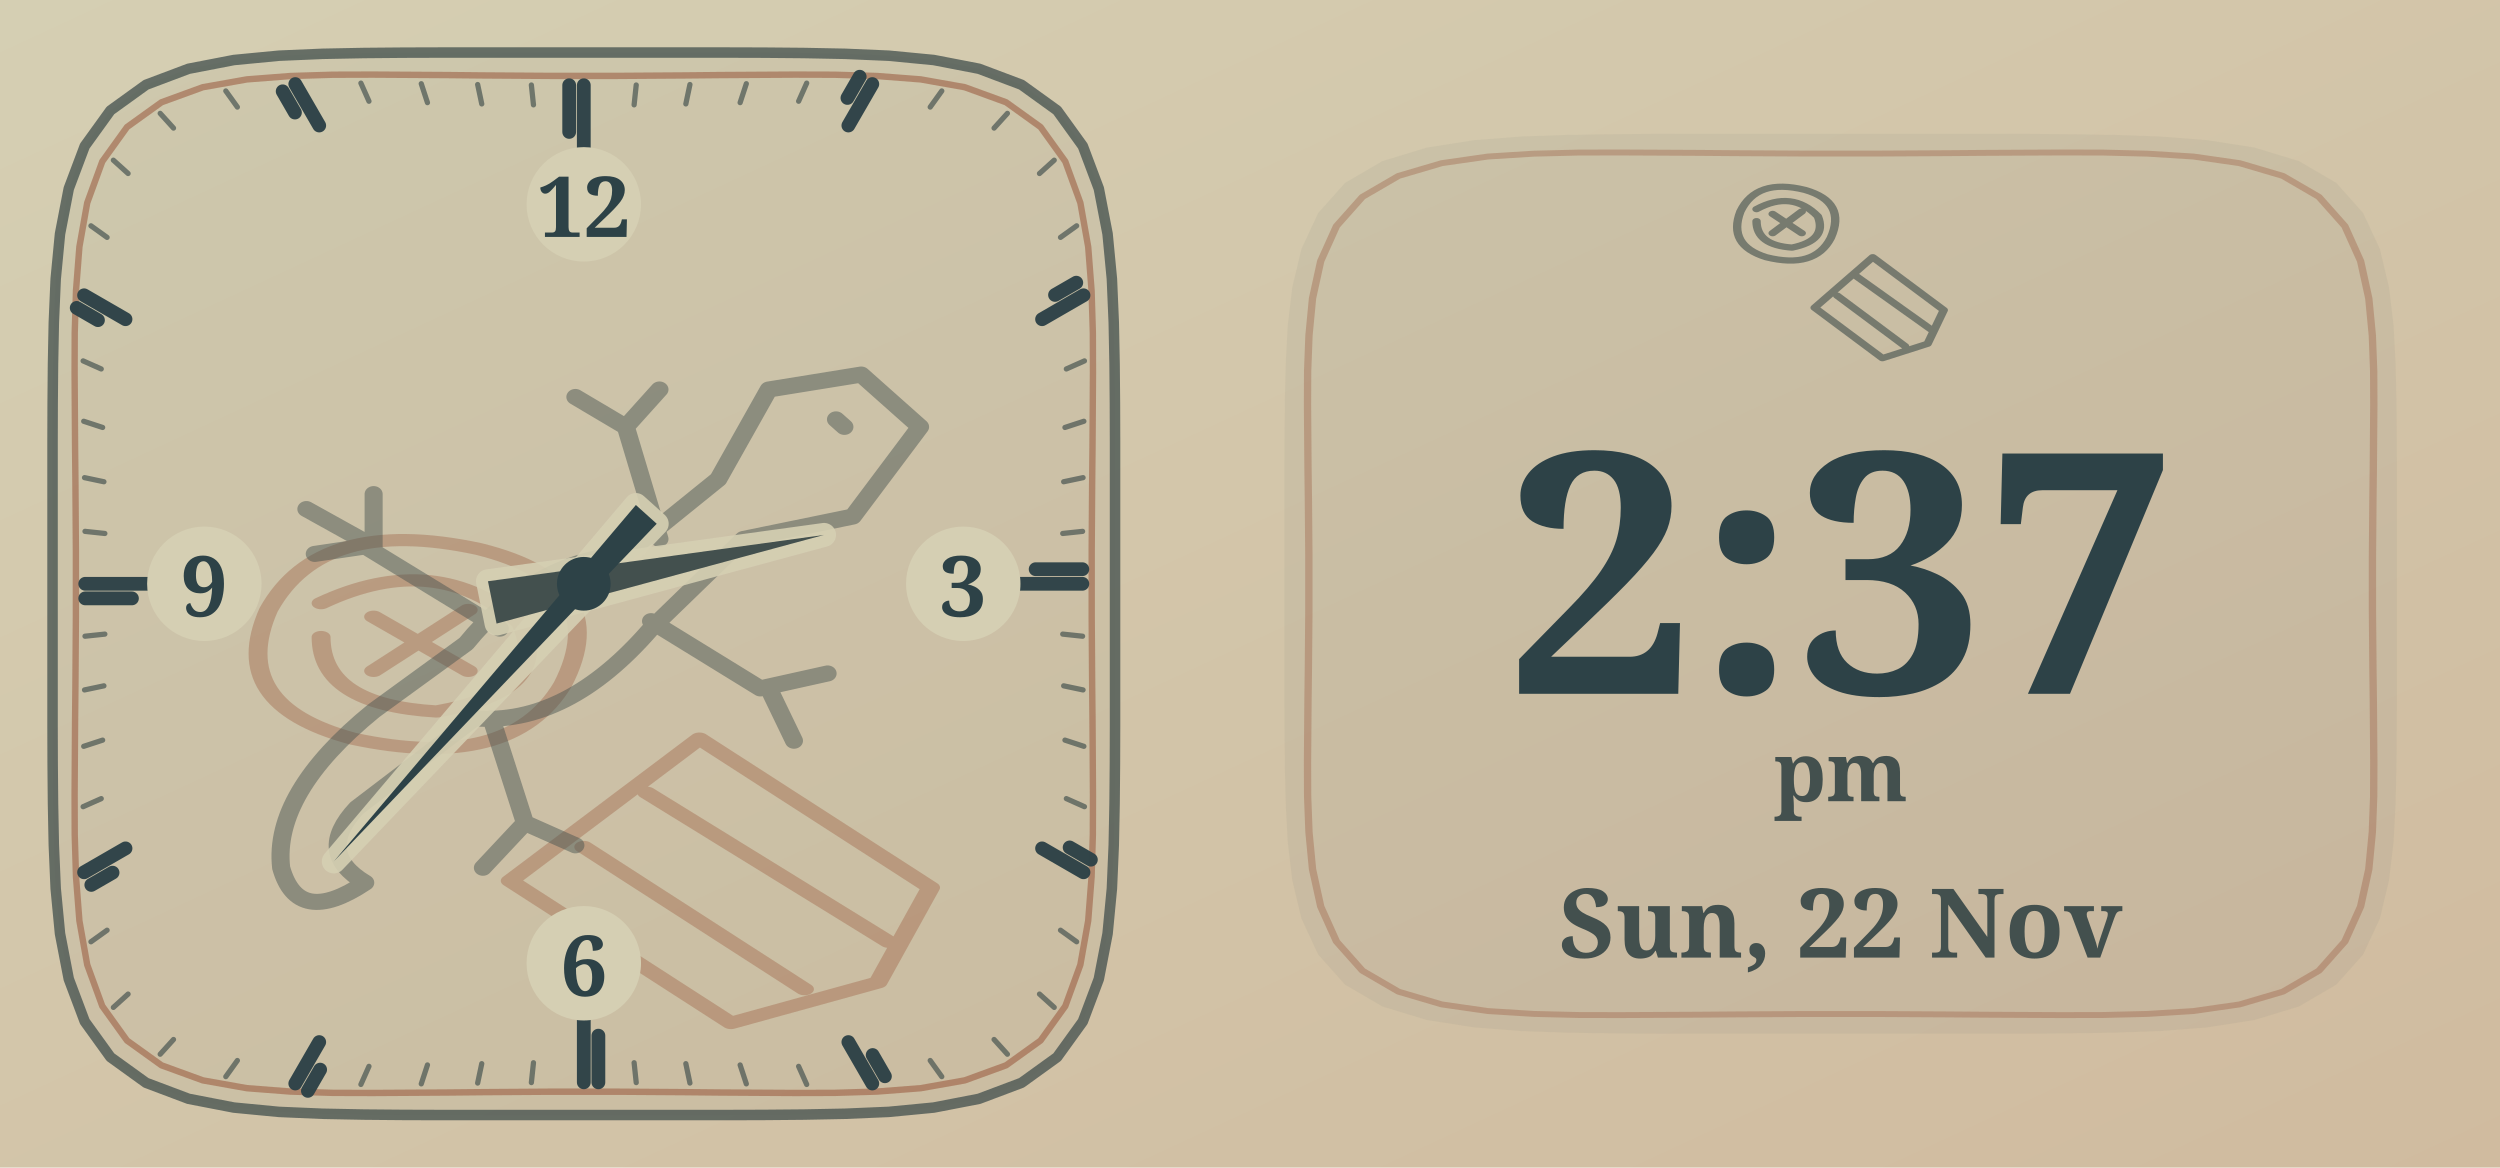
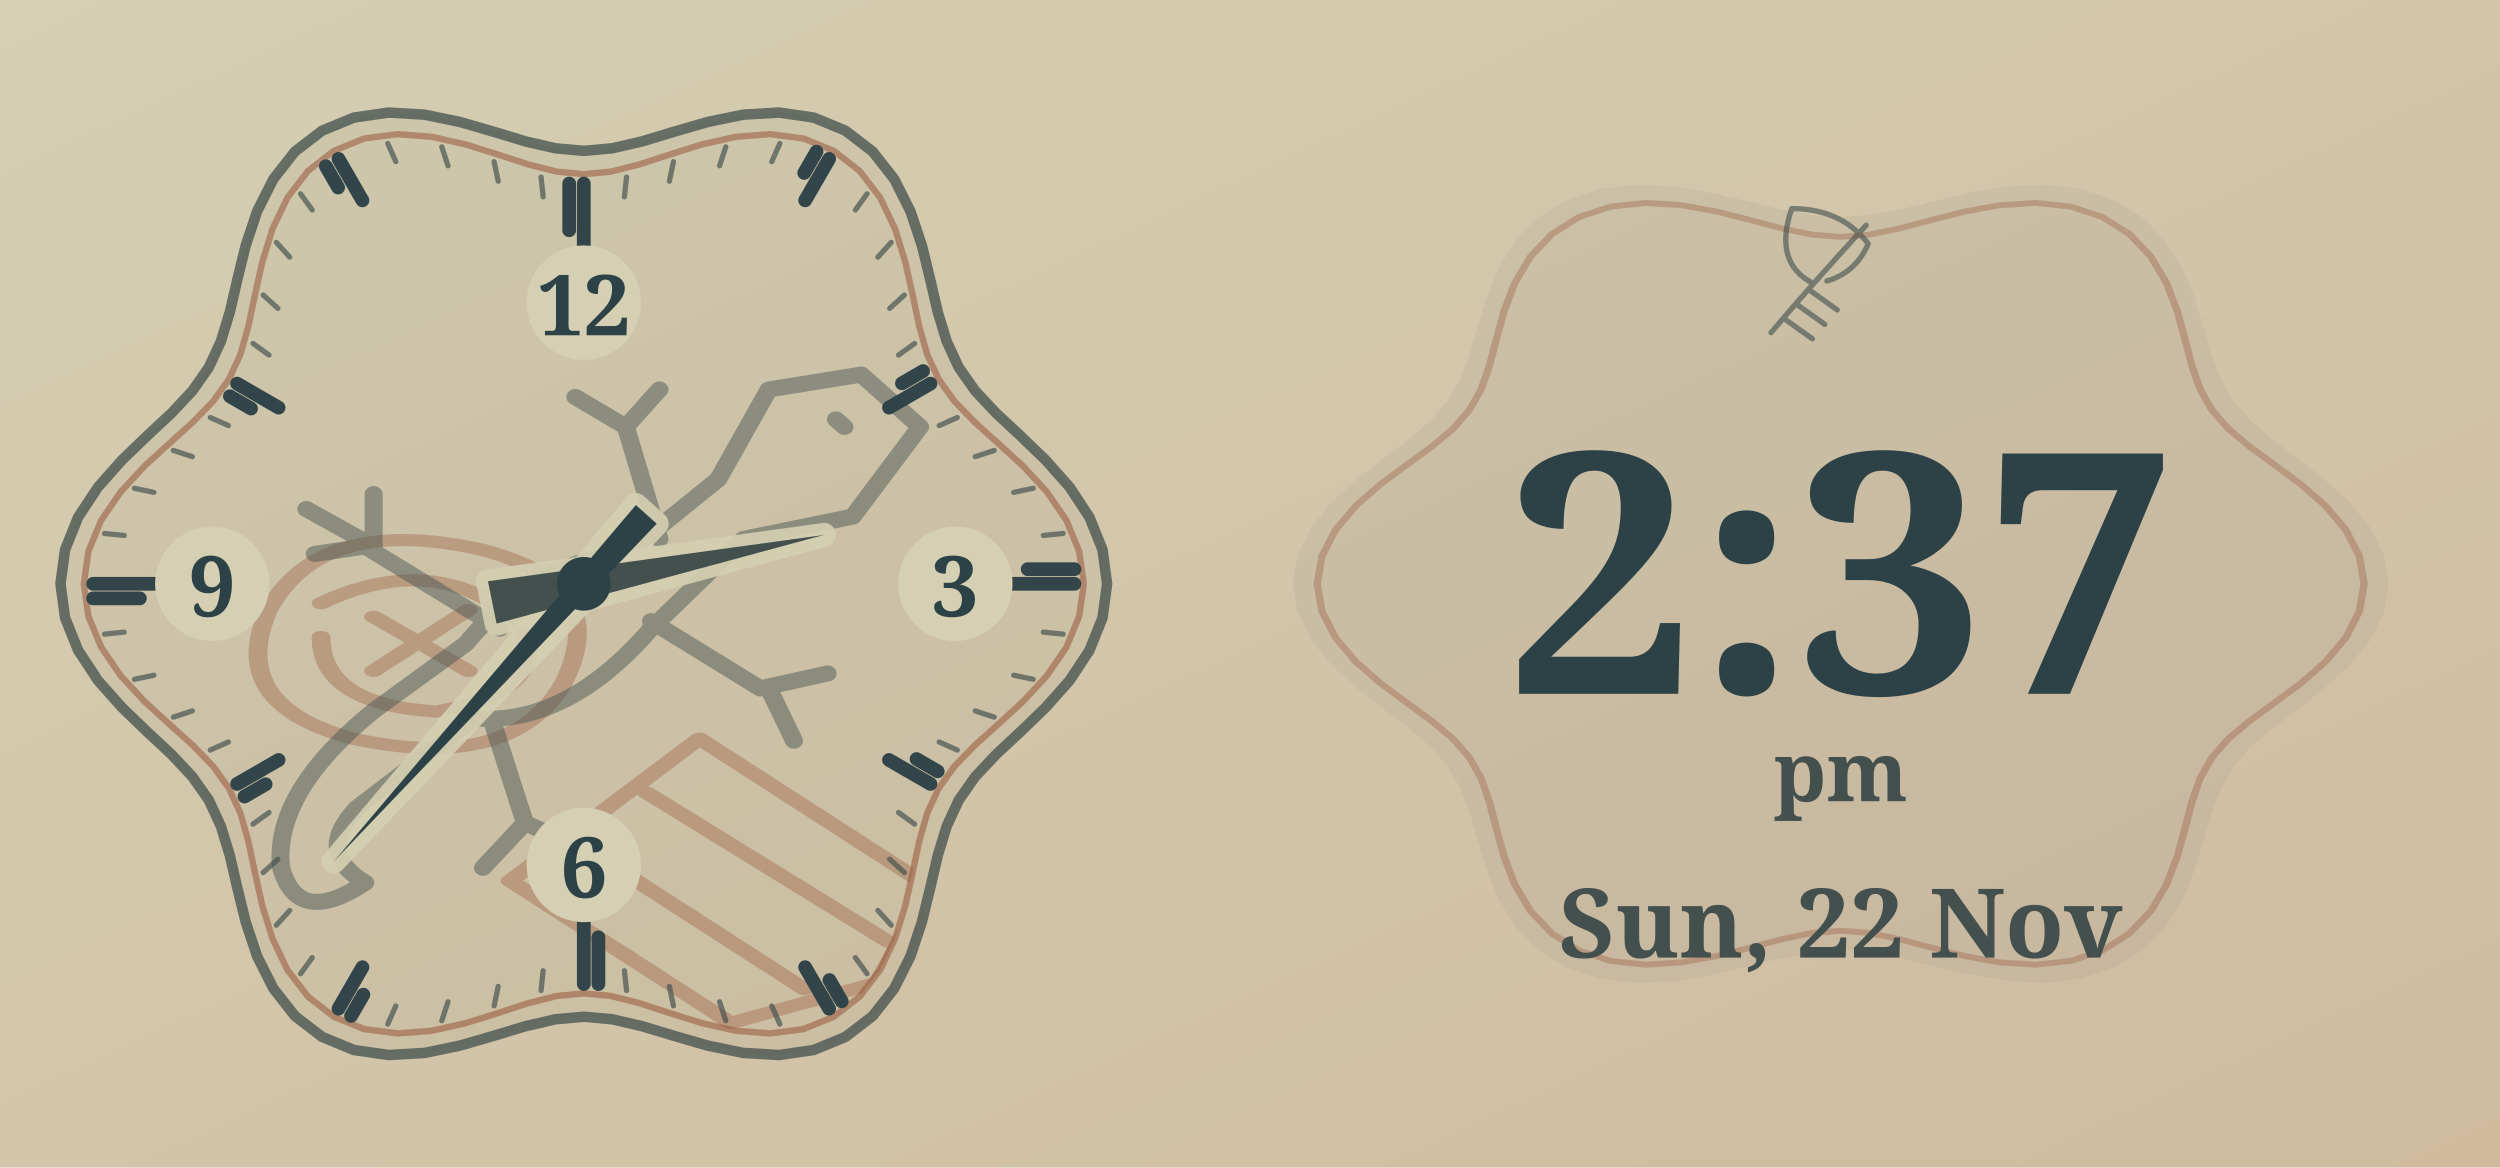
<svg xmlns="http://www.w3.org/2000/svg" width="364" height="170" viewBox="0 0 364 170">
  <defs>
    <linearGradient id="paint" x1="0" y1="0" x2="1" y2="1">
      <stop stop-color="#D5CFB3" />
      <stop offset="1" stop-color="#D0BB9F" />
    </linearGradient>
    <clipPath id="face">
-       <path d="M 93.5 50 L 93.5 52.85 L 93.52 55.73 L 93.54 58.66 L 93.57 61.67 L 93.59 64.8 L 93.61 68.07 L 93.6 71.5 L 93.49 75.11 L 93.2 78.86 L 92.53 82.63 L 91.24 86.17 L 89.12 89.12 L 86.17 91.24 L 82.63 92.53 L 78.86 93.2 L 75.11 93.49 L 71.5 93.6 L 68.07 93.61 L 64.8 93.59 L 61.67 93.57 L 58.66 93.54 L 55.73 93.52 L 52.85 93.5 L 50 93.5 L 47.15 93.5 L 44.27 93.52 L 41.34 93.54 L 38.33 93.57 L 35.2 93.59 L 31.93 93.61 L 28.5 93.6 L 24.89 93.49 L 21.14 93.2 L 17.37 92.53 L 13.83 91.24 L 10.88 89.12 L 8.76 86.17 L 7.47 82.63 L 6.8 78.86 L 6.51 75.11 L 6.4 71.5 L 6.39 68.07 L 6.41 64.8 L 6.43 61.67 L 6.46 58.66 L 6.48 55.73 L 6.5 52.85 L 6.5 50 L 6.5 47.15 L 6.48 44.27 L 6.46 41.34 L 6.43 38.33 L 6.41 35.2 L 6.39 31.93 L 6.4 28.5 L 6.51 24.89 L 6.8 21.14 L 7.47 17.37 L 8.76 13.83 L 10.88 10.88 L 13.83 8.76 L 17.37 7.47 L 21.14 6.8 L 24.89 6.51 L 28.5 6.4 L 31.93 6.39 L 35.2 6.41 L 38.33 6.43 L 41.34 6.46 L 44.27 6.48 L 47.15 6.5 L 50 6.5 L 52.85 6.5 L 55.73 6.48 L 58.66 6.46 L 61.67 6.43 L 64.8 6.41 L 68.07 6.39 L 71.5 6.4 L 75.11 6.51 L 78.86 6.8 L 82.63 7.47 L 86.17 8.76 L 89.12 10.88 L 91.24 13.83 L 92.53 17.37 L 93.2 21.14 L 93.49 24.89 L 93.6 28.5 L 93.61 31.93 L 93.59 35.2 L 93.57 38.33 L 93.54 41.34 L 93.52 44.27 L 93.5 47.15 Z" transform="translate(0 0) scale(1.7 1.7)" />
+       <path d="M 92.82 50 L 92.43 52.78 L 91.33 55.44 L 89.65 57.89 L 87.62 60.08 L 85.48 62.04 L 83.46 63.86 L 81.73 65.65 L 80.38 67.54 L 79.41 69.65 L 78.73 72.05 L 78.17 74.71 L 77.54 77.54 L 76.66 80.4 L 75.38 83.07 L 73.62 85.36 L 71.41 87.08 L 68.81 88.14 L 65.95 88.51 L 63 88.28 L 60.08 87.62 L 57.31 86.75 L 54.73 85.91 L 52.31 85.3 L 50 85.08 L 47.69 85.3 L 45.27 85.91 L 42.69 86.75 L 39.92 87.62 L 37 88.28 L 34.05 88.51 L 31.19 88.14 L 28.59 87.08 L 26.38 85.36 L 24.62 83.07 L 23.34 80.4 L 22.46 77.54 L 21.83 74.71 L 21.27 72.05 L 20.59 69.65 L 19.62 67.54 L 18.27 65.65 L 16.54 63.86 L 14.52 62.04 L 12.38 60.08 L 10.35 57.89 L 8.67 55.44 L 7.57 52.78 L 7.18 50 L 7.57 47.22 L 8.67 44.56 L 10.35 42.11 L 12.38 39.92 L 14.52 37.96 L 16.54 36.14 L 18.27 34.35 L 19.62 32.46 L 20.59 30.35 L 21.27 27.95 L 21.83 25.29 L 22.46 22.46 L 23.34 19.6 L 24.62 16.93 L 26.38 14.64 L 28.59 12.92 L 31.19 11.86 L 34.05 11.49 L 37 11.72 L 39.92 12.38 L 42.69 13.25 L 45.27 14.09 L 47.69 14.7 L 50 14.92 L 52.31 14.7 L 54.73 14.09 L 57.31 13.25 L 60.08 12.38 L 63 11.72 L 65.95 11.49 L 68.81 11.86 L 71.41 12.92 L 73.62 14.64 L 75.38 16.93 L 76.66 19.6 L 77.54 22.46 L 78.17 25.29 L 78.73 27.95 L 79.41 30.35 L 80.38 32.46 L 81.73 34.35 L 83.46 36.14 L 85.48 37.96 L 87.62 39.92 L 89.65 42.11 L 91.33 44.56 L 92.43 47.22 Z" transform="translate(0 0) scale(1.7 1.7)" />
    </clipPath>
  </defs>
  <rect width="364" height="170" fill="url(#paint)" />
  <g font-family="Georgia,serif" style="font-variant-numeric:tabular-nums">
-     <path d="M 95.5 50 L 95.5 52.98 L 95.5 55.99 L 95.5 59.05 L 95.5 62.19 L 95.49 65.44 L 95.46 68.83 L 95.39 72.38 L 95.23 76.11 L 94.86 79.97 L 94.11 83.85 L 92.74 87.49 L 90.54 90.54 L 87.49 92.74 L 83.85 94.11 L 79.97 94.86 L 76.11 95.23 L 72.38 95.39 L 68.83 95.46 L 65.44 95.49 L 62.19 95.5 L 59.05 95.5 L 55.99 95.5 L 52.98 95.5 L 50 95.5 L 47.02 95.5 L 44.01 95.5 L 40.95 95.5 L 37.81 95.5 L 34.56 95.49 L 31.17 95.46 L 27.62 95.39 L 23.89 95.23 L 20.03 94.86 L 16.15 94.11 L 12.51 92.74 L 9.46 90.54 L 7.26 87.49 L 5.89 83.85 L 5.14 79.97 L 4.77 76.11 L 4.61 72.38 L 4.54 68.83 L 4.51 65.44 L 4.5 62.19 L 4.5 59.05 L 4.5 55.99 L 4.5 52.98 L 4.5 50 L 4.5 47.02 L 4.5 44.01 L 4.5 40.95 L 4.5 37.81 L 4.51 34.56 L 4.54 31.17 L 4.61 27.62 L 4.77 23.89 L 5.14 20.03 L 5.89 16.15 L 7.26 12.51 L 9.46 9.46 L 12.51 7.26 L 16.15 5.89 L 20.03 5.14 L 23.89 4.77 L 27.62 4.61 L 31.17 4.54 L 34.56 4.51 L 37.81 4.5 L 40.95 4.5 L 44.01 4.5 L 47.02 4.5 L 50 4.5 L 52.98 4.5 L 55.99 4.5 L 59.05 4.5 L 62.19 4.5 L 65.44 4.51 L 68.83 4.54 L 72.38 4.61 L 76.11 4.77 L 79.97 5.14 L 83.85 5.89 L 87.49 7.26 L 90.54 9.46 L 92.74 12.51 L 94.11 16.15 L 94.86 20.03 L 95.23 23.89 L 95.39 27.62 L 95.46 31.17 L 95.49 34.56 L 95.5 37.81 L 95.5 40.95 L 95.5 44.01 L 95.5 47.02 Z" transform="translate(0 0) scale(1.7 1.7)" fill="#2D4247" opacity="0.045" />
+     <path d="M 94.82 50 L 94.43 52.91 L 93.31 55.7 L 91.61 58.28 L 89.55 60.6 L 87.38 62.69 L 85.31 64.62 L 83.52 66.53 L 82.11 68.54 L 81.08 70.77 L 80.32 73.26 L 79.68 76.02 L 78.96 78.96 L 77.98 81.9 L 76.59 84.66 L 74.74 87.02 L 72.41 88.81 L 69.69 89.93 L 66.72 90.36 L 63.64 90.18 L 60.6 89.55 L 57.7 88.71 L 54.99 87.89 L 52.44 87.3 L 50 87.08 L 47.56 87.3 L 45.01 87.89 L 42.3 88.71 L 39.4 89.55 L 36.36 90.18 L 33.28 90.36 L 30.31 89.93 L 27.59 88.81 L 25.26 87.02 L 23.41 84.66 L 22.02 81.9 L 21.04 78.96 L 20.32 76.02 L 19.68 73.26 L 18.92 70.77 L 17.89 68.54 L 16.48 66.53 L 14.69 64.62 L 12.62 62.69 L 10.45 60.6 L 8.39 58.28 L 6.69 55.7 L 5.57 52.91 L 5.18 50 L 5.57 47.09 L 6.69 44.3 L 8.39 41.72 L 10.45 39.4 L 12.62 37.31 L 14.69 35.38 L 16.48 33.47 L 17.89 31.46 L 18.92 29.23 L 19.68 26.74 L 20.32 23.98 L 21.04 21.04 L 22.02 18.1 L 23.41 15.34 L 25.26 12.98 L 27.59 11.19 L 30.31 10.07 L 33.28 9.64 L 36.36 9.82 L 39.4 10.45 L 42.3 11.29 L 45.01 12.11 L 47.56 12.7 L 50 12.92 L 52.44 12.7 L 54.99 12.11 L 57.7 11.29 L 60.6 10.45 L 63.64 9.82 L 66.72 9.64 L 69.69 10.07 L 72.41 11.19 L 74.74 12.98 L 76.59 15.34 L 77.98 18.1 L 78.96 21.04 L 79.68 23.98 L 80.32 26.74 L 81.08 29.23 L 82.11 31.46 L 83.52 33.47 L 85.31 35.38 L 87.38 37.31 L 89.55 39.4 L 91.61 41.72 L 93.31 44.3 L 94.43 47.09 Z" transform="translate(0 0) scale(1.7 1.7)" fill="#2D4247" opacity="0.045" />
    <g clip-path="url(#face)">
      <path d="M 20 28 Q 25 14 40 19 Q 53 24 48 39 Q 43 52 28 47 Q 16 42 20 28 Z M 25 27 Q 36 19 44 30 Q 47 40 36 43 Q 25 42 25 32 M 61 47 L 83 69 L 78 83 L 64 89 L 43 68 Z M 50 63 L 71 84 M 56 55 L 79 77 M 30 29 L 39 37 M 39 28 L 30 37" transform="translate(8.5 61.2) scale(1.53 0.986)" fill="none" stroke="#98563B" stroke-width="1.8" stroke-linecap="round" stroke-linejoin="round" opacity="0.36" />
      <path d="M 25 67 Q 13 78 14 88 Q 16 96 24 90 Q 18 86 23 80 L 37 68 Q 48 69 58 56 L 69 44 L 82 41 L 90 29 L 83 22 L 72 24 L 66 36 L 55 46 Q 44 47 36 58 L 25 67 M 40 56 L 24 45 L 18 46 M 25 45 L 25 38 M 25 45 L 17 40 M 59 44 L 55 29 L 59 24 M 55 29 L 49 25 M 58 55 L 71 64 L 79 62 M 72 64 L 75 71 M 39 68 L 43 82 L 49 85 M 43 82 L 38 88 M 80 28 L 81 29" transform="translate(23.8 30.6) scale(1.224 1.088)" fill="none" stroke="#43504E" stroke-width="2.15" stroke-linecap="round" stroke-linejoin="round" opacity="0.47" />
    </g>
-     <path d="M 95.5 50 L 95.5 52.98 L 95.5 55.99 L 95.5 59.05 L 95.5 62.19 L 95.49 65.44 L 95.46 68.83 L 95.39 72.38 L 95.23 76.11 L 94.86 79.97 L 94.11 83.85 L 92.74 87.49 L 90.54 90.54 L 87.49 92.74 L 83.85 94.11 L 79.97 94.86 L 76.11 95.23 L 72.38 95.39 L 68.83 95.46 L 65.44 95.49 L 62.19 95.5 L 59.05 95.5 L 55.99 95.5 L 52.98 95.5 L 50 95.5 L 47.02 95.5 L 44.01 95.5 L 40.95 95.5 L 37.81 95.5 L 34.56 95.49 L 31.17 95.46 L 27.62 95.39 L 23.89 95.23 L 20.03 94.86 L 16.15 94.11 L 12.51 92.74 L 9.46 90.54 L 7.26 87.49 L 5.89 83.85 L 5.14 79.97 L 4.77 76.11 L 4.61 72.38 L 4.54 68.83 L 4.51 65.44 L 4.5 62.19 L 4.5 59.05 L 4.5 55.99 L 4.5 52.98 L 4.5 50 L 4.5 47.02 L 4.5 44.01 L 4.5 40.95 L 4.5 37.81 L 4.51 34.56 L 4.54 31.17 L 4.61 27.62 L 4.77 23.89 L 5.14 20.03 L 5.89 16.15 L 7.26 12.51 L 9.46 9.46 L 12.51 7.26 L 16.15 5.89 L 20.03 5.14 L 23.89 4.77 L 27.62 4.61 L 31.17 4.54 L 34.56 4.51 L 37.81 4.5 L 40.95 4.5 L 44.01 4.5 L 47.02 4.5 L 50 4.5 L 52.98 4.5 L 55.99 4.5 L 59.05 4.5 L 62.19 4.5 L 65.44 4.51 L 68.83 4.54 L 72.38 4.61 L 76.11 4.77 L 79.97 5.14 L 83.85 5.89 L 87.49 7.26 L 90.54 9.46 L 92.74 12.51 L 94.11 16.15 L 94.86 20.03 L 95.23 23.89 L 95.39 27.62 L 95.46 31.17 L 95.49 34.56 L 95.5 37.81 L 95.5 40.95 L 95.5 44.01 L 95.5 47.02 Z" transform="translate(0 0) scale(1.7 1.7)" fill="none" stroke="#43504E" stroke-width="0.9" stroke-linecap="round" stroke-linejoin="round" opacity="0.76" />
-     <path d="M 93.5 50 L 93.5 52.85 L 93.52 55.73 L 93.54 58.66 L 93.57 61.67 L 93.59 64.8 L 93.61 68.07 L 93.6 71.5 L 93.49 75.11 L 93.2 78.86 L 92.53 82.63 L 91.24 86.17 L 89.12 89.12 L 86.17 91.24 L 82.63 92.53 L 78.86 93.2 L 75.11 93.49 L 71.5 93.6 L 68.07 93.61 L 64.8 93.59 L 61.67 93.57 L 58.66 93.54 L 55.73 93.52 L 52.85 93.5 L 50 93.5 L 47.15 93.5 L 44.27 93.52 L 41.34 93.54 L 38.33 93.57 L 35.2 93.59 L 31.93 93.61 L 28.5 93.6 L 24.89 93.49 L 21.14 93.2 L 17.37 92.53 L 13.83 91.24 L 10.88 89.12 L 8.76 86.17 L 7.47 82.63 L 6.8 78.86 L 6.51 75.11 L 6.4 71.5 L 6.39 68.07 L 6.41 64.8 L 6.43 61.67 L 6.46 58.66 L 6.48 55.73 L 6.5 52.85 L 6.5 50 L 6.5 47.15 L 6.48 44.27 L 6.46 41.34 L 6.43 38.33 L 6.41 35.2 L 6.39 31.93 L 6.4 28.5 L 6.51 24.89 L 6.8 21.14 L 7.47 17.37 L 8.76 13.83 L 10.88 10.88 L 13.83 8.76 L 17.37 7.47 L 21.14 6.8 L 24.89 6.51 L 28.5 6.4 L 31.93 6.39 L 35.2 6.41 L 38.33 6.43 L 41.34 6.46 L 44.27 6.48 L 47.15 6.5 L 50 6.5 L 52.85 6.5 L 55.73 6.48 L 58.66 6.46 L 61.67 6.43 L 64.8 6.41 L 68.07 6.39 L 71.5 6.4 L 75.11 6.51 L 78.86 6.8 L 82.63 7.47 L 86.17 8.76 L 89.12 10.88 L 91.24 13.83 L 92.53 17.37 L 93.2 21.14 L 93.49 24.89 L 93.6 28.5 L 93.61 31.93 L 93.59 35.2 L 93.57 38.33 L 93.54 41.34 L 93.52 44.27 L 93.5 47.15 Z" transform="translate(0 0) scale(1.7 1.7)" fill="none" stroke="#98563B" stroke-width="0.55" stroke-linecap="round" stroke-linejoin="round" opacity="0.55" />
-     <path d="M 54.31 8.98 L 54.49 7.28 M 58.74 8.9 L 59.09 7.24 M 63.39 8.79 L 63.92 7.17 M 68.4 8.67 L 69.09 7.12 M 79.67 9.17 L 80.66 7.79 M 85.14 10.97 L 86.28 9.71 M 89.03 14.86 L 90.29 13.72 M 90.83 20.33 L 92.21 19.34 M 91.33 31.6 L 92.88 30.91 M 91.21 36.61 L 92.83 36.08 M 91.1 41.26 L 92.76 40.91 M 91.02 45.69 L 92.72 45.51 M 91.02 54.31 L 92.72 54.49 M 91.1 58.74 L 92.76 59.09 M 91.21 63.39 L 92.83 63.92 M 91.33 68.4 L 92.88 69.09 M 90.83 79.67 L 92.21 80.66 M 89.03 85.14 L 90.29 86.28 M 85.14 89.03 L 86.28 90.29 M 79.67 90.83 L 80.66 92.21 M 68.4 91.33 L 69.09 92.88 M 63.39 91.21 L 63.92 92.83 M 58.74 91.1 L 59.09 92.76 M 54.31 91.02 L 54.49 92.72 M 45.69 91.02 L 45.51 92.72 M 41.26 91.1 L 40.91 92.76 M 36.61 91.21 L 36.08 92.83 M 31.6 91.33 L 30.91 92.88 M 20.33 90.83 L 19.34 92.21 M 14.86 89.03 L 13.72 90.29 M 10.97 85.14 L 9.71 86.28 M 9.17 79.67 L 7.79 80.66 M 8.67 68.4 L 7.12 69.09 M 8.79 63.39 L 7.17 63.92 M 8.9 58.74 L 7.24 59.09 M 8.98 54.31 L 7.28 54.49 M 8.98 45.69 L 7.28 45.51 M 8.9 41.26 L 7.24 40.91 M 8.79 36.61 L 7.17 36.08 M 8.67 31.6 L 7.12 30.91 M 9.17 20.33 L 7.79 19.34 M 10.97 14.86 L 9.71 13.72 M 14.86 10.97 L 13.72 9.71 M 20.33 9.17 L 19.34 7.79 M 31.6 8.67 L 30.91 7.12 M 36.61 8.79 L 36.08 7.17 M 41.26 8.9 L 40.91 7.24 M 45.69 8.98 L 45.51 7.28" transform="translate(0 0) scale(1.7 1.7)" fill="none" stroke="#43504E" stroke-width="0.45" stroke-linecap="round" stroke-linejoin="round" opacity="0.68" />
-     <path d="M 50 13.3 L 50 7.3 M 48.75 11.3 L 48.75 7.3 M 72.66 10.75 L 74.71 7.2 M 72.58 8.39 L 73.63 6.57 M 89.25 27.34 L 92.8 25.29 M 90.36 25.26 L 92.18 24.21 M 86.7 50 L 92.7 50 M 88.7 48.75 L 92.7 48.75 M 89.25 72.66 L 92.8 74.71 M 91.61 72.58 L 93.43 73.63 M 72.66 89.25 L 74.71 92.8 M 74.74 90.36 L 75.79 92.18 M 50 86.7 L 50 92.7 M 51.25 88.7 L 51.25 92.7 M 27.34 89.25 L 25.29 92.8 M 27.42 91.61 L 26.37 93.43 M 10.75 72.66 L 7.2 74.71 M 9.64 74.74 L 7.82 75.79 M 13.3 50 L 7.3 50 M 11.3 51.25 L 7.3 51.25 M 10.75 27.34 L 7.2 25.29 M 8.39 27.42 L 6.57 26.37 M 27.34 10.75 L 25.29 7.2 M 25.26 9.64 L 24.21 7.82" transform="translate(0 0) scale(1.7 1.7)" fill="none" stroke="#2D4247" stroke-width="1.18" stroke-linecap="round" stroke-linejoin="round" opacity="0.97" />
-     <circle cx="85" cy="29.75" r="8.33" fill="#D5CFB3" />
-     <text x="85" y="29.75" font-size="12.24" font-weight="650" fill="#2D4247" text-anchor="middle" dominant-baseline="central" alignment-baseline="central">12</text>
-     <circle cx="140.25" cy="85" r="8.33" fill="#D5CFB3" />
-     <text x="140.25" y="85" font-size="12.24" font-weight="650" fill="#2D4247" text-anchor="middle" dominant-baseline="central" alignment-baseline="central">3</text>
-     <circle cx="85" cy="140.25" r="8.33" fill="#D5CFB3" />
-     <text x="85" y="140.25" font-size="12.24" font-weight="650" fill="#2D4247" text-anchor="middle" dominant-baseline="central" alignment-baseline="central">6</text>
-     <circle cx="29.75" cy="85" r="8.33" fill="#D5CFB3" />
-     <text x="29.75" y="85" font-size="12.24" font-weight="650" fill="#2D4247" text-anchor="middle" dominant-baseline="central" alignment-baseline="central">9</text>
+     <path d="M 94.82 50 L 94.43 52.91 L 93.31 55.7 L 91.61 58.28 L 89.55 60.6 L 87.38 62.69 L 85.31 64.62 L 83.52 66.53 L 82.11 68.54 L 81.08 70.77 L 80.32 73.26 L 79.68 76.02 L 78.96 78.96 L 77.98 81.9 L 76.59 84.66 L 74.74 87.02 L 72.41 88.81 L 69.69 89.93 L 66.72 90.36 L 63.64 90.18 L 60.6 89.55 L 57.7 88.71 L 54.99 87.89 L 52.44 87.3 L 50 87.08 L 47.56 87.3 L 45.01 87.89 L 42.3 88.71 L 39.4 89.55 L 36.36 90.18 L 33.28 90.36 L 30.31 89.93 L 27.59 88.81 L 25.26 87.02 L 23.41 84.66 L 22.02 81.9 L 21.04 78.96 L 20.32 76.02 L 19.68 73.26 L 18.92 70.77 L 17.89 68.54 L 16.48 66.53 L 14.69 64.62 L 12.62 62.69 L 10.45 60.6 L 8.39 58.28 L 6.69 55.7 L 5.57 52.91 L 5.18 50 L 5.57 47.09 L 6.69 44.3 L 8.39 41.72 L 10.45 39.4 L 12.62 37.31 L 14.69 35.38 L 16.48 33.47 L 17.89 31.46 L 18.92 29.23 L 19.68 26.74 L 20.32 23.98 L 21.04 21.04 L 22.02 18.1 L 23.41 15.34 L 25.26 12.98 L 27.59 11.19 L 30.31 10.07 L 33.28 9.64 L 36.36 9.82 L 39.4 10.45 L 42.3 11.29 L 45.01 12.11 L 47.56 12.7 L 50 12.92 L 52.44 12.7 L 54.99 12.11 L 57.7 11.29 L 60.6 10.45 L 63.64 9.82 L 66.72 9.64 L 69.69 10.07 L 72.41 11.19 L 74.74 12.98 L 76.59 15.34 L 77.98 18.1 L 78.96 21.04 L 79.68 23.98 L 80.32 26.74 L 81.08 29.23 L 82.11 31.46 L 83.52 33.47 L 85.31 35.38 L 87.38 37.31 L 89.55 39.4 L 91.61 41.72 L 93.31 44.3 L 94.43 47.09 Z" transform="translate(0 0) scale(1.7 1.7)" fill="none" stroke="#43504E" stroke-width="0.9" stroke-linecap="round" stroke-linejoin="round" opacity="0.76" />
+     <path d="M 92.82 50 L 92.43 52.78 L 91.33 55.44 L 89.65 57.89 L 87.62 60.08 L 85.48 62.04 L 83.46 63.86 L 81.73 65.65 L 80.38 67.54 L 79.41 69.65 L 78.73 72.05 L 78.17 74.71 L 77.54 77.54 L 76.66 80.4 L 75.38 83.07 L 73.62 85.36 L 71.41 87.08 L 68.81 88.14 L 65.95 88.51 L 63 88.28 L 60.08 87.62 L 57.31 86.75 L 54.73 85.91 L 52.31 85.3 L 50 85.08 L 47.69 85.3 L 45.27 85.91 L 42.69 86.75 L 39.92 87.62 L 37 88.28 L 34.05 88.51 L 31.19 88.14 L 28.59 87.08 L 26.38 85.36 L 24.62 83.07 L 23.34 80.4 L 22.46 77.54 L 21.83 74.71 L 21.27 72.05 L 20.59 69.65 L 19.62 67.54 L 18.27 65.65 L 16.54 63.86 L 14.52 62.04 L 12.38 60.08 L 10.35 57.89 L 8.67 55.44 L 7.57 52.78 L 7.18 50 L 7.57 47.22 L 8.67 44.56 L 10.35 42.11 L 12.38 39.92 L 14.52 37.96 L 16.54 36.14 L 18.27 34.35 L 19.62 32.46 L 20.59 30.35 L 21.27 27.95 L 21.83 25.29 L 22.46 22.46 L 23.34 19.6 L 24.62 16.93 L 26.38 14.64 L 28.59 12.92 L 31.19 11.86 L 34.05 11.49 L 37 11.72 L 39.92 12.38 L 42.69 13.25 L 45.27 14.09 L 47.69 14.7 L 50 14.92 L 52.31 14.7 L 54.73 14.09 L 57.31 13.25 L 60.08 12.38 L 63 11.72 L 65.95 11.49 L 68.81 11.86 L 71.41 12.92 L 73.62 14.64 L 75.38 16.93 L 76.66 19.6 L 77.54 22.46 L 78.17 25.29 L 78.73 27.95 L 79.41 30.35 L 80.38 32.46 L 81.73 34.35 L 83.46 36.14 L 85.48 37.96 L 87.62 39.92 L 89.65 42.11 L 91.33 44.56 L 92.43 47.22 Z" transform="translate(0 0) scale(1.7 1.7)" fill="none" stroke="#98563B" stroke-width="0.55" stroke-linecap="round" stroke-linejoin="round" opacity="0.55" />
+     <path d="M 53.48 16.86 L 53.66 15.17 M 57.33 15.52 L 57.68 13.85 M 61.63 14.2 L 62.16 12.58 M 66.1 13.84 L 66.79 12.29 M 73.26 17.98 L 74.26 16.6 M 75.19 22.02 L 76.33 20.76 M 76.2 26.41 L 77.46 25.27 M 76.96 30.41 L 78.33 29.42 M 80.44 36.45 L 81.99 35.76 M 83.53 39.11 L 85.15 38.58 M 86.82 42.17 L 88.49 41.82 M 89.36 45.86 L 91.05 45.69 M 89.36 54.14 L 91.05 54.31 M 86.82 57.83 L 88.49 58.18 M 83.53 60.89 L 85.15 61.42 M 80.44 63.55 L 81.99 64.24 M 76.96 69.59 L 78.33 70.58 M 76.2 73.59 L 77.46 74.73 M 75.19 77.98 L 76.33 79.24 M 73.26 82.02 L 74.26 83.4 M 66.1 86.16 L 66.79 87.71 M 61.63 85.8 L 62.16 87.42 M 57.33 84.48 L 57.68 86.15 M 53.48 83.14 L 53.66 84.83 M 46.52 83.14 L 46.34 84.83 M 42.67 84.48 L 42.32 86.15 M 38.37 85.8 L 37.84 87.42 M 33.9 86.16 L 33.21 87.71 M 26.74 82.02 L 25.74 83.4 M 24.81 77.98 L 23.67 79.24 M 23.8 73.59 L 22.54 74.73 M 23.04 69.59 L 21.67 70.58 M 19.56 63.55 L 18.01 64.24 M 16.47 60.89 L 14.85 61.42 M 13.18 57.83 L 11.51 58.18 M 10.64 54.14 L 8.95 54.31 M 10.64 45.86 L 8.95 45.69 M 13.18 42.17 L 11.51 41.82 M 16.47 39.11 L 14.85 38.58 M 19.56 36.45 L 18.01 35.76 M 23.04 30.41 L 21.67 29.42 M 23.8 26.41 L 22.54 25.27 M 24.81 22.02 L 23.67 20.76 M 26.74 17.98 L 25.74 16.6 M 33.9 13.84 L 33.21 12.29 M 38.37 14.2 L 37.84 12.58 M 42.67 15.52 L 42.32 13.85 M 46.52 16.86 L 46.34 15.17" transform="translate(0 0) scale(1.7 1.7)" fill="none" stroke="#43504E" stroke-width="0.45" stroke-linecap="round" stroke-linejoin="round" opacity="0.68" />
+     <path d="M 50 21.72 L 50 15.72 M 48.75 19.72 L 48.75 15.72 M 68.96 17.16 L 71.01 13.61 M 68.88 14.81 L 69.93 12.99 M 76.14 34.91 L 79.69 32.86 M 77.25 32.83 L 79.06 31.78 M 86.02 50 L 92.02 50 M 88.02 48.75 L 92.02 48.75 M 76.14 65.09 L 79.69 67.14 M 78.5 65.01 L 80.31 66.06 M 68.96 82.84 L 71.01 86.39 M 71.04 83.94 L 72.09 85.76 M 50 78.28 L 50 84.28 M 51.25 80.28 L 51.25 84.28 M 31.04 82.84 L 28.99 86.39 M 31.12 85.19 L 30.07 87.01 M 23.86 65.09 L 20.31 67.14 M 22.75 67.17 L 20.94 68.22 M 13.98 50 L 7.98 50 M 11.98 51.25 L 7.98 51.25 M 23.86 34.91 L 20.31 32.86 M 21.5 34.99 L 19.69 33.94 M 31.04 17.16 L 28.99 13.61 M 28.96 16.06 L 27.91 14.24" transform="translate(0 0) scale(1.7 1.7)" fill="none" stroke="#2D4247" stroke-width="1.18" stroke-linecap="round" stroke-linejoin="round" opacity="0.97" />
+     <circle cx="85" cy="44.064" r="8.33" fill="#D5CFB3" />
+     <text x="85" y="44.064" font-size="12.24" font-weight="650" fill="#2D4247" text-anchor="middle" dominant-baseline="central" alignment-baseline="central">12</text>
+     <circle cx="139.094" cy="85" r="8.33" fill="#D5CFB3" />
+     <text x="139.094" y="85" font-size="12.24" font-weight="650" fill="#2D4247" text-anchor="middle" dominant-baseline="central" alignment-baseline="central">3</text>
+     <circle cx="85" cy="125.936" r="8.33" fill="#D5CFB3" />
+     <text x="85" y="125.936" font-size="12.24" font-weight="650" fill="#2D4247" text-anchor="middle" dominant-baseline="central" alignment-baseline="central">6</text>
+     <circle cx="30.906" cy="85" r="8.33" fill="#D5CFB3" />
+     <text x="30.906" y="85" font-size="12.24" font-weight="650" fill="#2D4247" text-anchor="middle" dominant-baseline="central" alignment-baseline="central">9</text>
    <path d="M 41.792 49.782 L 70.578 45.813 L 42.529 53.408 Z" transform="translate(0 0) scale(1.7 1.7)" fill="none" stroke="#D5CFB3" stroke-width="2.05" stroke-linecap="round" stroke-linejoin="round" opacity="0.9" />
    <path d="M 56.245 44.858 L 28.588 73.781 L 54.461 43.252 Z" transform="translate(0 0) scale(1.7 1.7)" fill="none" stroke="#D5CFB3" stroke-width="2.05" stroke-linecap="round" stroke-linejoin="round" opacity="0.9" />
    <path d="M 41.792 49.782 L 70.578 45.813 L 42.529 53.408 Z" transform="translate(0 0) scale(1.7 1.7)" fill="#43504E" opacity="1" />
    <path d="M 56.245 44.858 L 28.588 73.781 L 54.461 43.252 Z" transform="translate(0 0) scale(1.7 1.7)" fill="#2D4247" opacity="1" />
    <circle cx="85" cy="85" r="3.91" fill="#2D4247" />
-     <path d="M 95.5 50 L 95.5 52.98 L 95.5 55.99 L 95.5 59.05 L 95.5 62.19 L 95.49 65.44 L 95.46 68.83 L 95.39 72.38 L 95.23 76.11 L 94.86 79.97 L 94.11 83.85 L 92.74 87.49 L 90.54 90.54 L 87.49 92.74 L 83.85 94.11 L 79.97 94.86 L 76.11 95.23 L 72.38 95.39 L 68.83 95.46 L 65.44 95.49 L 62.19 95.5 L 59.05 95.5 L 55.99 95.5 L 52.98 95.5 L 50 95.5 L 47.02 95.5 L 44.01 95.5 L 40.95 95.5 L 37.81 95.5 L 34.56 95.49 L 31.17 95.46 L 27.62 95.39 L 23.89 95.23 L 20.03 94.86 L 16.15 94.11 L 12.51 92.74 L 9.46 90.54 L 7.26 87.49 L 5.89 83.85 L 5.14 79.97 L 4.77 76.11 L 4.61 72.38 L 4.54 68.83 L 4.51 65.44 L 4.5 62.19 L 4.5 59.05 L 4.5 55.99 L 4.5 52.98 L 4.5 50 L 4.5 47.02 L 4.5 44.01 L 4.5 40.95 L 4.5 37.81 L 4.51 34.56 L 4.54 31.17 L 4.61 27.62 L 4.77 23.89 L 5.14 20.03 L 5.89 16.15 L 7.26 12.51 L 9.46 9.46 L 12.51 7.26 L 16.15 5.89 L 20.03 5.14 L 23.89 4.77 L 27.62 4.61 L 31.17 4.54 L 34.56 4.51 L 37.81 4.5 L 40.95 4.5 L 44.01 4.5 L 47.02 4.5 L 50 4.5 L 52.98 4.5 L 55.99 4.5 L 59.05 4.5 L 62.19 4.5 L 65.44 4.51 L 68.83 4.54 L 72.38 4.61 L 76.11 4.77 L 79.97 5.14 L 83.85 5.89 L 87.49 7.26 L 90.54 9.46 L 92.74 12.51 L 94.11 16.15 L 94.86 20.03 L 95.23 23.89 L 95.39 27.62 L 95.46 31.17 L 95.49 34.56 L 95.5 37.81 L 95.5 40.95 L 95.5 44.01 L 95.5 47.02 Z" transform="translate(179 13) scale(1.78 1.44)" fill="#2D4247" opacity="0.052" />
-     <path d="M 93.5 50 L 93.5 52.85 L 93.52 55.73 L 93.54 58.66 L 93.57 61.67 L 93.59 64.8 L 93.61 68.07 L 93.6 71.5 L 93.49 75.11 L 93.2 78.86 L 92.53 82.63 L 91.24 86.17 L 89.12 89.12 L 86.17 91.24 L 82.63 92.53 L 78.86 93.2 L 75.11 93.49 L 71.5 93.6 L 68.07 93.61 L 64.8 93.59 L 61.67 93.57 L 58.66 93.54 L 55.73 93.52 L 52.85 93.5 L 50 93.5 L 47.15 93.5 L 44.27 93.52 L 41.34 93.54 L 38.33 93.57 L 35.2 93.59 L 31.93 93.61 L 28.5 93.6 L 24.89 93.49 L 21.14 93.2 L 17.37 92.53 L 13.83 91.24 L 10.88 89.12 L 8.76 86.17 L 7.47 82.63 L 6.8 78.86 L 6.51 75.11 L 6.4 71.5 L 6.39 68.07 L 6.41 64.8 L 6.43 61.67 L 6.46 58.66 L 6.48 55.73 L 6.5 52.85 L 6.5 50 L 6.5 47.15 L 6.48 44.27 L 6.46 41.34 L 6.43 38.33 L 6.41 35.2 L 6.39 31.93 L 6.4 28.5 L 6.51 24.89 L 6.8 21.14 L 7.47 17.37 L 8.76 13.83 L 10.88 10.88 L 13.83 8.76 L 17.37 7.47 L 21.14 6.8 L 24.89 6.51 L 28.5 6.4 L 31.93 6.39 L 35.2 6.41 L 38.33 6.43 L 41.34 6.46 L 44.27 6.48 L 47.15 6.5 L 50 6.5 L 52.85 6.5 L 55.73 6.48 L 58.66 6.46 L 61.67 6.43 L 64.8 6.41 L 68.07 6.39 L 71.5 6.4 L 75.11 6.51 L 78.86 6.8 L 82.63 7.47 L 86.17 8.76 L 89.12 10.88 L 91.24 13.83 L 92.53 17.37 L 93.2 21.14 L 93.49 24.89 L 93.6 28.5 L 93.61 31.93 L 93.59 35.2 L 93.57 38.33 L 93.54 41.34 L 93.52 44.27 L 93.5 47.15 Z" transform="translate(179 13) scale(1.78 1.44)" fill="none" stroke="#98563B" stroke-width="0.6" stroke-linecap="round" stroke-linejoin="round" opacity="0.35" />
-     <path d="M 20 28 Q 25 14 40 19 Q 53 24 48 39 Q 43 52 28 47 Q 16 42 20 28 Z M 25 27 Q 36 19 44 30 Q 47 40 36 43 Q 25 42 25 32 M 61 47 L 83 69 L 78 83 L 64 89 L 43 68 Z M 50 63 L 71 84 M 56 55 L 79 77 M 30 29 L 39 37 M 39 28 L 30 37" transform="translate(244 21) scale(0.47 0.35)" fill="none" stroke="#43504E" stroke-width="2.6" stroke-linecap="round" stroke-linejoin="round" opacity="0.62" />
+     <path d="M 94.82 50 L 94.43 52.91 L 93.31 55.7 L 91.61 58.28 L 89.55 60.6 L 87.38 62.69 L 85.31 64.62 L 83.52 66.53 L 82.11 68.54 L 81.08 70.77 L 80.32 73.26 L 79.68 76.02 L 78.96 78.96 L 77.98 81.9 L 76.59 84.66 L 74.74 87.02 L 72.41 88.81 L 69.69 89.93 L 66.72 90.36 L 63.64 90.18 L 60.6 89.55 L 57.7 88.71 L 54.99 87.89 L 52.44 87.3 L 50 87.08 L 47.56 87.3 L 45.01 87.89 L 42.3 88.71 L 39.4 89.55 L 36.36 90.18 L 33.28 90.36 L 30.31 89.93 L 27.59 88.81 L 25.26 87.02 L 23.41 84.66 L 22.02 81.9 L 21.04 78.96 L 20.32 76.02 L 19.68 73.26 L 18.92 70.77 L 17.89 68.54 L 16.48 66.53 L 14.69 64.62 L 12.62 62.69 L 10.45 60.6 L 8.39 58.28 L 6.69 55.7 L 5.57 52.91 L 5.18 50 L 5.57 47.09 L 6.69 44.3 L 8.39 41.72 L 10.45 39.4 L 12.62 37.31 L 14.69 35.38 L 16.48 33.47 L 17.89 31.46 L 18.92 29.23 L 19.68 26.74 L 20.32 23.98 L 21.04 21.04 L 22.02 18.1 L 23.41 15.34 L 25.26 12.98 L 27.59 11.19 L 30.31 10.07 L 33.28 9.64 L 36.36 9.82 L 39.4 10.45 L 42.3 11.29 L 45.01 12.11 L 47.56 12.7 L 50 12.92 L 52.44 12.7 L 54.99 12.11 L 57.7 11.29 L 60.6 10.45 L 63.64 9.82 L 66.72 9.64 L 69.69 10.07 L 72.41 11.19 L 74.74 12.98 L 76.59 15.34 L 77.98 18.1 L 78.96 21.04 L 79.68 23.98 L 80.32 26.74 L 81.08 29.23 L 82.11 31.46 L 83.52 33.47 L 85.31 35.38 L 87.38 37.31 L 89.55 39.4 L 91.61 41.72 L 93.31 44.3 L 94.43 47.09 Z" transform="translate(179 13) scale(1.78 1.44)" fill="#2D4247" opacity="0.052" />
+     <path d="M 92.82 50 L 92.43 52.78 L 91.33 55.44 L 89.65 57.89 L 87.62 60.08 L 85.48 62.04 L 83.46 63.86 L 81.73 65.65 L 80.38 67.54 L 79.41 69.65 L 78.73 72.05 L 78.17 74.71 L 77.54 77.54 L 76.66 80.4 L 75.38 83.07 L 73.62 85.36 L 71.41 87.08 L 68.81 88.14 L 65.95 88.51 L 63 88.28 L 60.08 87.62 L 57.31 86.75 L 54.73 85.91 L 52.31 85.3 L 50 85.08 L 47.69 85.3 L 45.27 85.91 L 42.69 86.75 L 39.92 87.62 L 37 88.28 L 34.05 88.51 L 31.19 88.14 L 28.59 87.08 L 26.38 85.36 L 24.62 83.07 L 23.34 80.4 L 22.46 77.54 L 21.83 74.71 L 21.27 72.05 L 20.59 69.65 L 19.62 67.54 L 18.27 65.65 L 16.54 63.86 L 14.52 62.04 L 12.38 60.08 L 10.35 57.89 L 8.67 55.44 L 7.57 52.78 L 7.18 50 L 7.57 47.22 L 8.67 44.56 L 10.35 42.11 L 12.38 39.92 L 14.52 37.96 L 16.54 36.14 L 18.27 34.35 L 19.62 32.46 L 20.59 30.35 L 21.27 27.95 L 21.83 25.29 L 22.46 22.46 L 23.34 19.6 L 24.62 16.93 L 26.38 14.64 L 28.59 12.92 L 31.19 11.86 L 34.05 11.49 L 37 11.72 L 39.92 12.38 L 42.69 13.25 L 45.27 14.09 L 47.69 14.7 L 50 14.92 L 52.31 14.7 L 54.73 14.09 L 57.31 13.25 L 60.08 12.38 L 63 11.72 L 65.95 11.49 L 68.81 11.86 L 71.41 12.92 L 73.62 14.64 L 75.38 16.93 L 76.66 19.6 L 77.54 22.46 L 78.17 25.29 L 78.73 27.95 L 79.41 30.35 L 80.38 32.46 L 81.73 34.35 L 83.46 36.14 L 85.48 37.96 L 87.62 39.92 L 89.65 42.11 L 91.33 44.56 L 92.43 47.22 Z" transform="translate(179 13) scale(1.78 1.44)" fill="none" stroke="#98563B" stroke-width="0.6" stroke-linecap="round" stroke-linejoin="round" opacity="0.35" />
+     <path d="M 18 83 Q 33 65 64 31 M 38 59 Q 19 49 28 23 Q 52 23 65 40 Q 59 54 45 58 M 24 76 L 38 86 M 30 69 L 44 79 M 36 62 L 50 72" transform="translate(252.45 23.45) scale(0.301 0.301)" fill="none" stroke="#43504E" stroke-width="2.6" stroke-linecap="round" stroke-linejoin="round" opacity="0.62" />
    <text x="268" y="82" font-size="49" font-weight="650" fill="#2D4247" text-anchor="middle" dominant-baseline="central" alignment-baseline="central">2:37</text>
    <text x="268" y="112" font-size="12" font-weight="600" fill="#43504E" text-anchor="middle" dominant-baseline="central" alignment-baseline="central">pm</text>
    <text x="268" y="134" font-size="14" font-weight="600" fill="#43504E" text-anchor="middle" dominant-baseline="central" alignment-baseline="central">Sun, 22 Nov</text>
  </g>
</svg>
